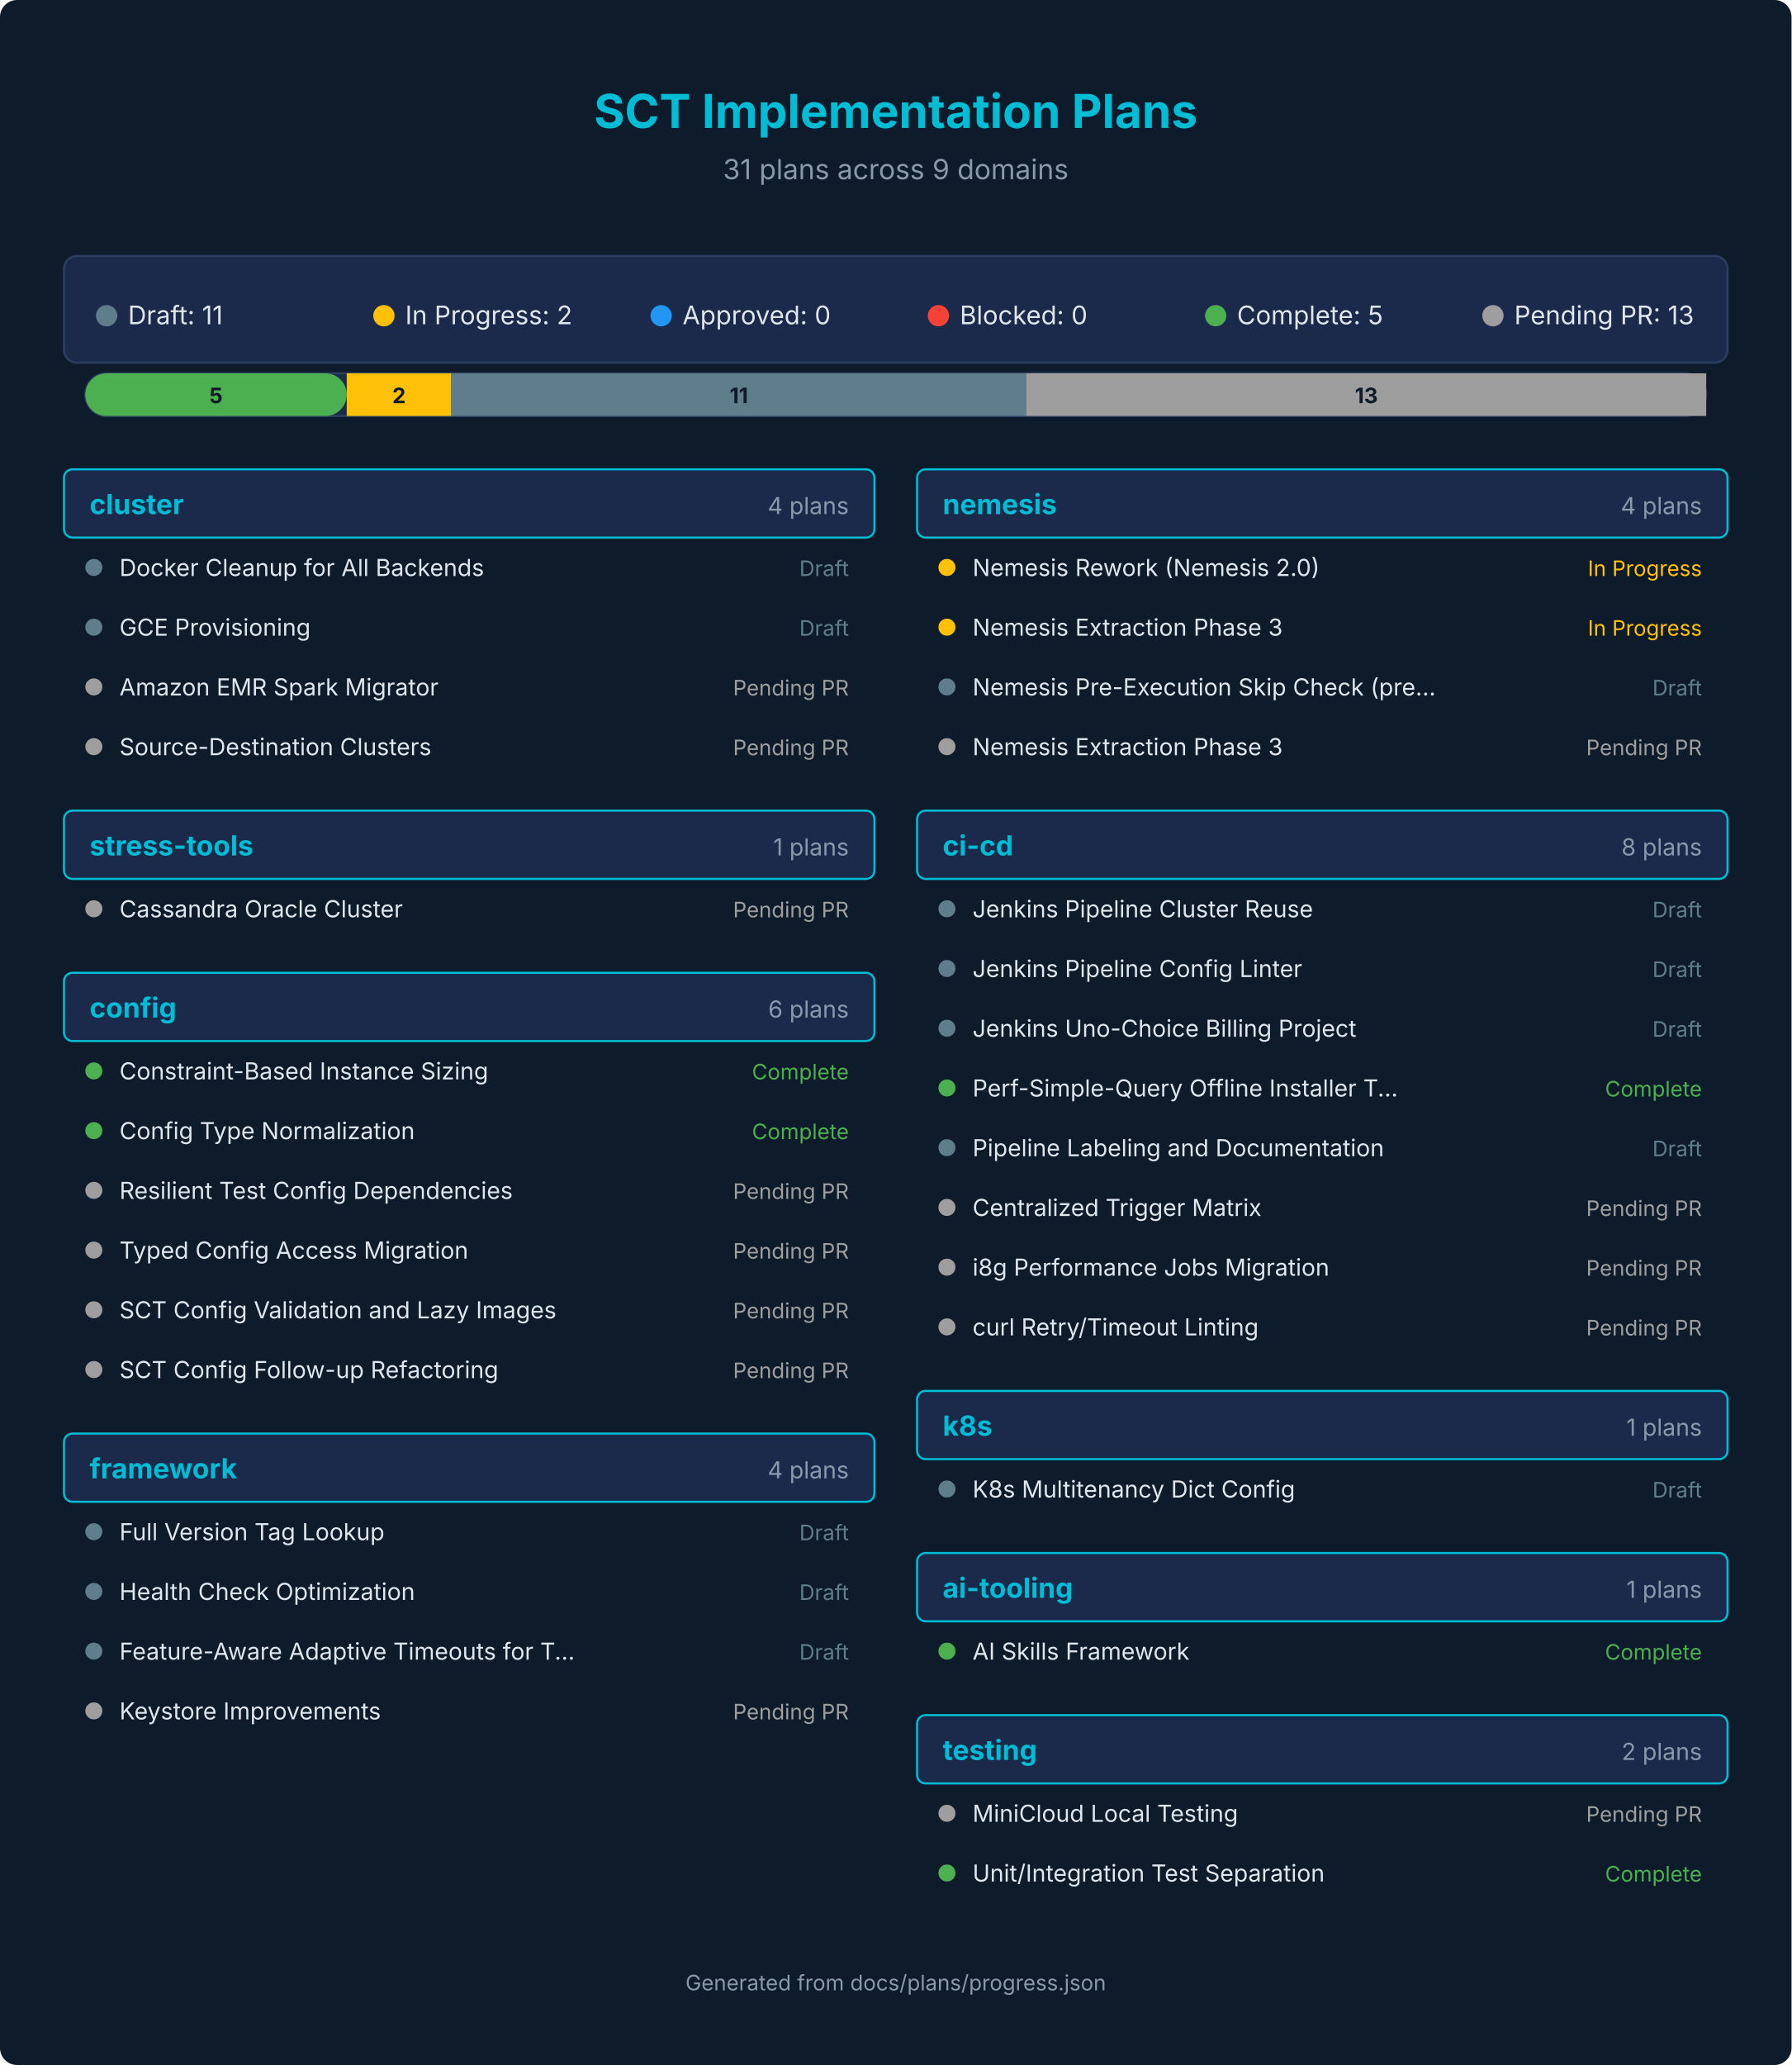
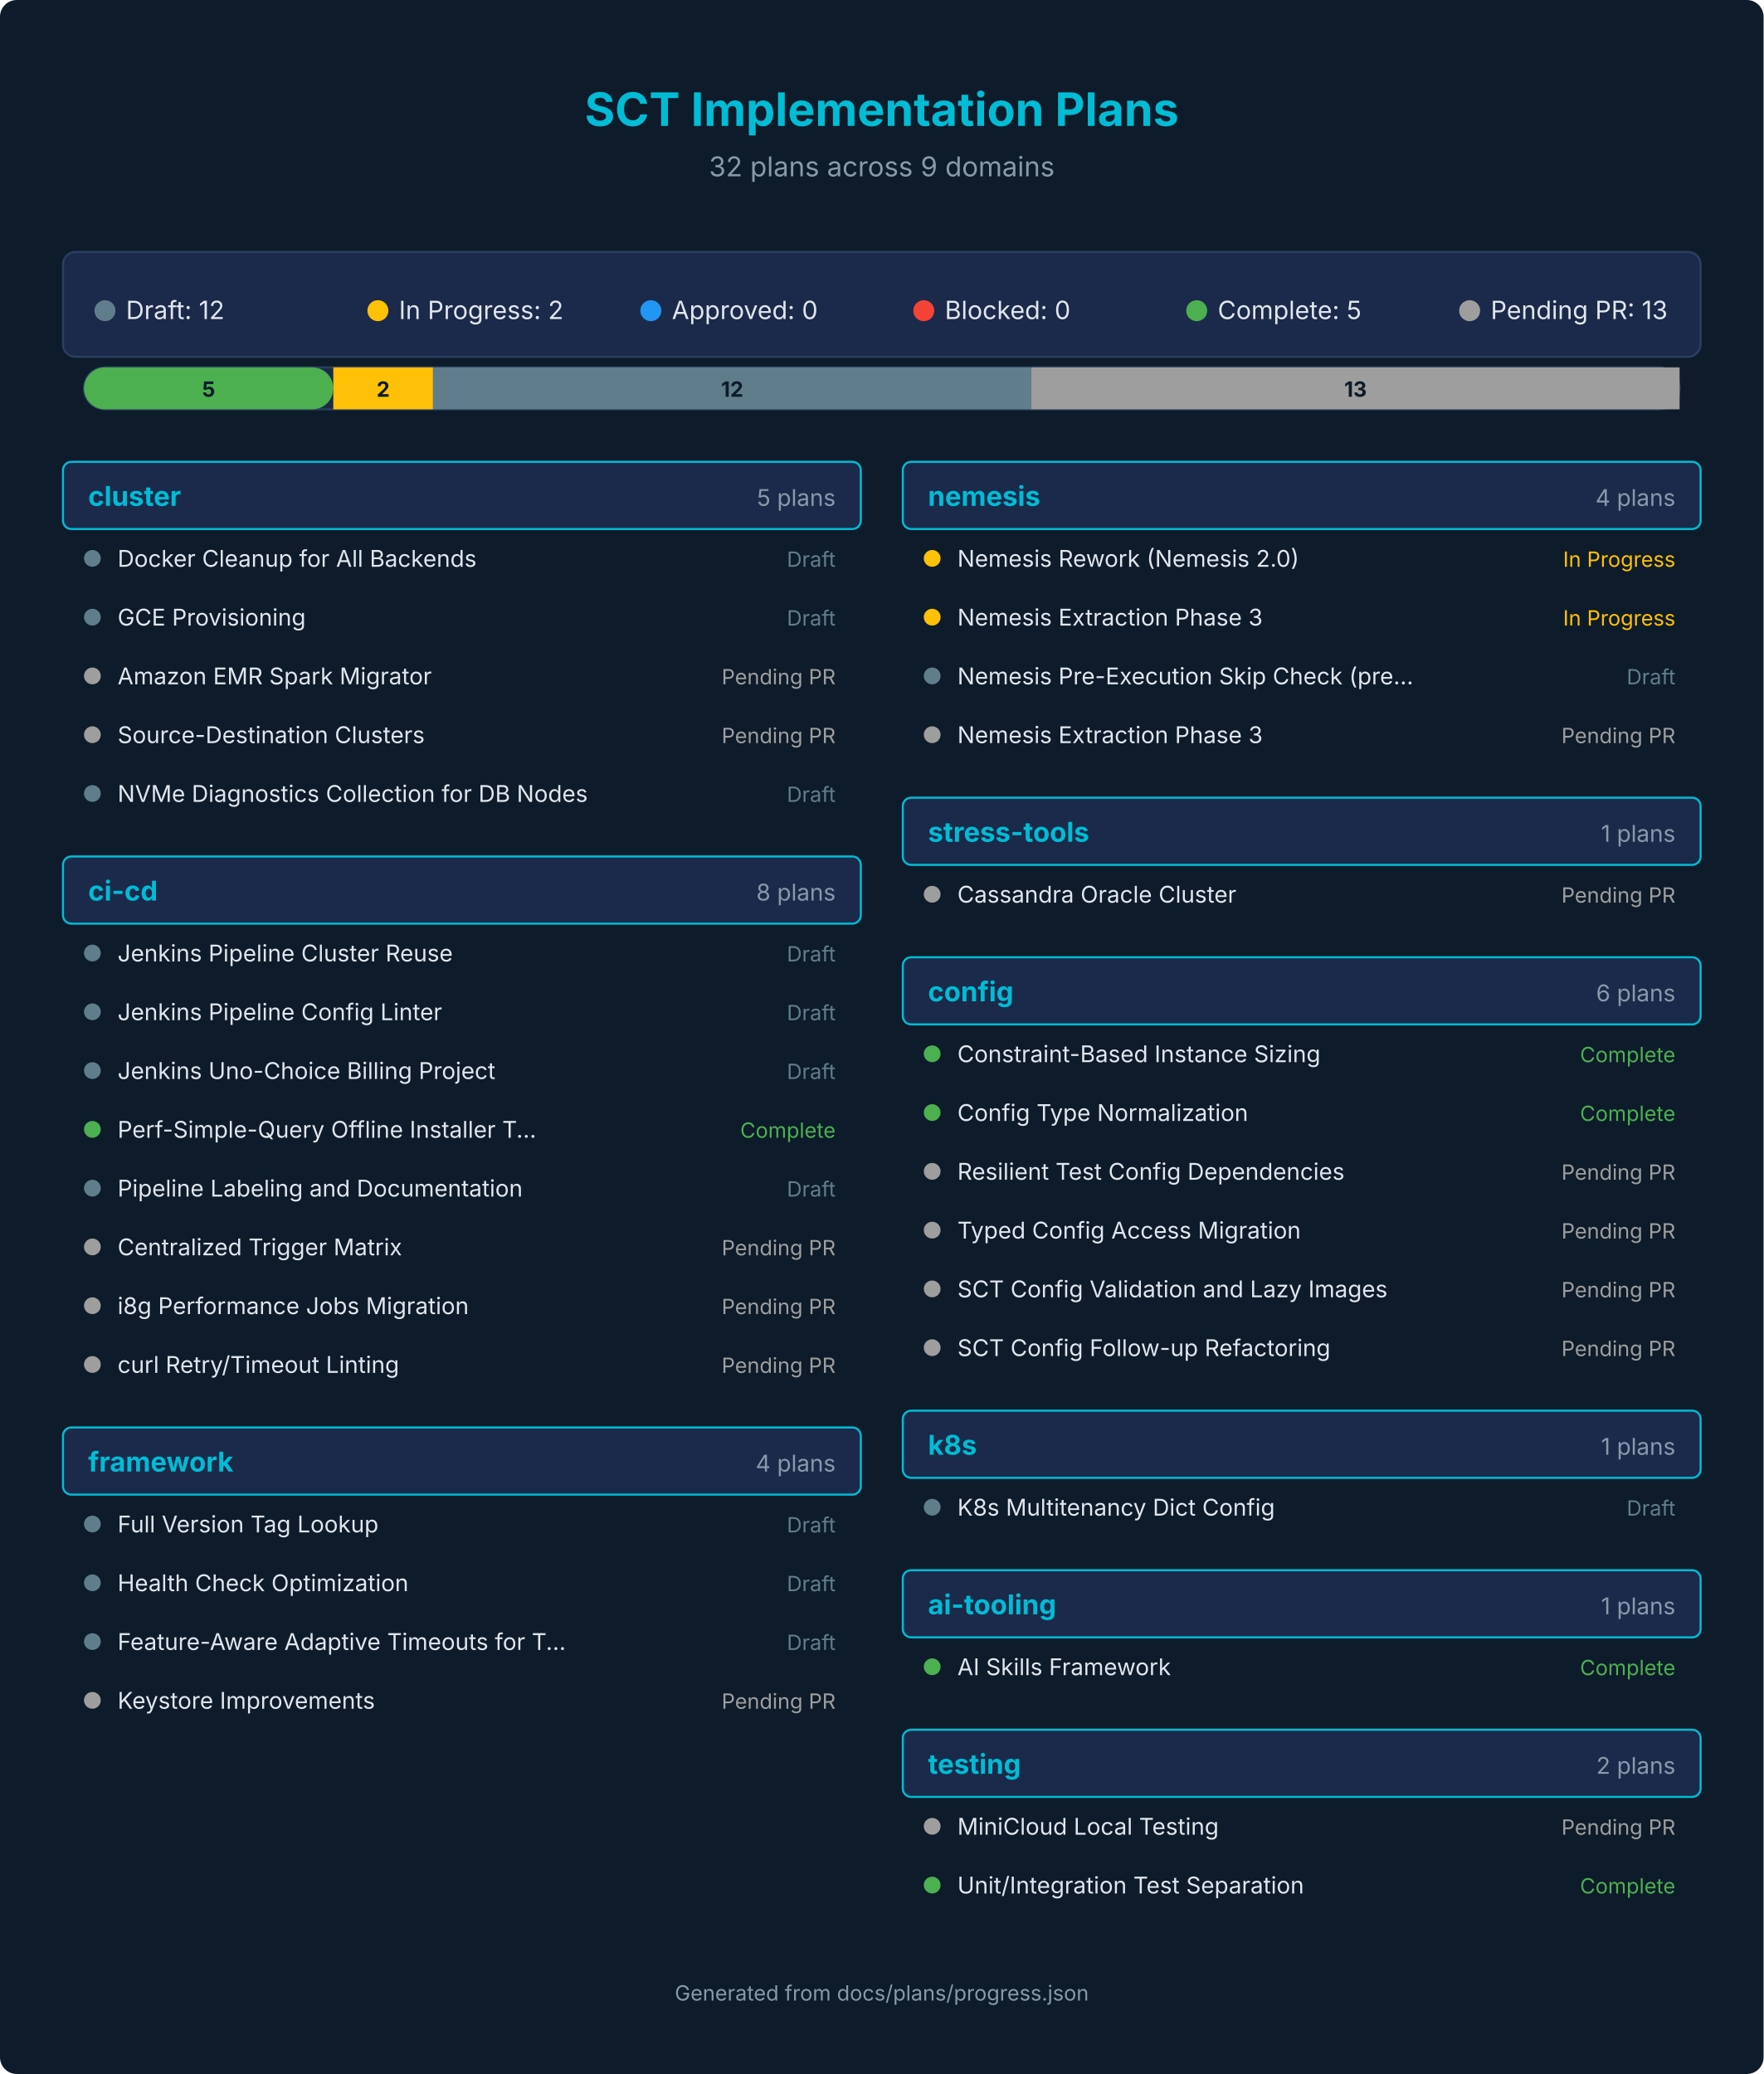
- <svg xmlns="http://www.w3.org/2000/svg" width="840" height="968" viewBox="0 0 840 968">
-   <rect width="840" height="968" fill="#0D1B2A" rx="8" />
+ <svg xmlns="http://www.w3.org/2000/svg" width="840" height="988" viewBox="0 0 840 988">
+   <rect width="840" height="988" fill="#0D1B2A" rx="8" />
  <text x="420" y="60" text-anchor="middle" font-family="system-ui, -apple-system, sans-serif" font-size="22" font-weight="bold" fill="#00BCD4">SCT Implementation Plans</text>
-   <text x="420" y="84" text-anchor="middle" font-family="system-ui, -apple-system, sans-serif" font-size="13" fill="#8899AA">31 plans across 9 domains</text>
+   <text x="420" y="84" text-anchor="middle" font-family="system-ui, -apple-system, sans-serif" font-size="13" fill="#8899AA">32 plans across 9 domains</text>
  <rect x="30" y="120" width="780" height="50" rx="6" fill="#1B2A4A" stroke="#2A3F5F" stroke-width="1" />
  <circle cx="50" cy="148" r="5" fill="#607D8B" />
-   <text x="60" y="152" font-family="system-ui, -apple-system, sans-serif" font-size="12" fill="#E0E6ED">Draft: 11</text>
+   <text x="60" y="152" font-family="system-ui, -apple-system, sans-serif" font-size="12" fill="#E0E6ED">Draft: 12</text>
  <circle cx="180" cy="148" r="5" fill="#FFC107" />
  <text x="190" y="152" font-family="system-ui, -apple-system, sans-serif" font-size="12" fill="#E0E6ED">In Progress: 2</text>
  <circle cx="310" cy="148" r="5" fill="#2196F3" />
  <text x="320" y="152" font-family="system-ui, -apple-system, sans-serif" font-size="12" fill="#E0E6ED">Approved: 0</text>
  <circle cx="440" cy="148" r="5" fill="#F44336" />
  <text x="450" y="152" font-family="system-ui, -apple-system, sans-serif" font-size="12" fill="#E0E6ED">Blocked: 0</text>
  <circle cx="570" cy="148" r="5" fill="#4CAF50" />
  <text x="580" y="152" font-family="system-ui, -apple-system, sans-serif" font-size="12" fill="#E0E6ED">Complete: 5</text>
  <circle cx="700" cy="148" r="5" fill="#9E9E9E" />
  <text x="710" y="152" font-family="system-ui, -apple-system, sans-serif" font-size="12" fill="#E0E6ED">Pending PR: 13</text>
  <rect x="40" y="175" width="760" height="20" rx="10" fill="#1B2A4A" stroke="#2A3F5F" stroke-width="1" />
-   <rect x="40" y="175" width="122.581" height="20" rx="10" fill="#4CAF50" />
-   <text x="101.29" y="189" text-anchor="middle" font-family="system-ui, -apple-system, sans-serif" font-size="10" font-weight="bold" fill="#0D1B2A">5</text>
-   <rect x="162.581" y="175" width="49.032" height="20" rx="0" fill="#FFC107" />
-   <text x="187.097" y="189" text-anchor="middle" font-family="system-ui, -apple-system, sans-serif" font-size="10" font-weight="bold" fill="#0D1B2A">2</text>
-   <rect x="211.613" y="175" width="269.677" height="20" rx="0" fill="#607D8B" />
-   <text x="346.452" y="189" text-anchor="middle" font-family="system-ui, -apple-system, sans-serif" font-size="10" font-weight="bold" fill="#0D1B2A">11</text>
-   <rect x="481.29" y="175" width="318.71" height="20" rx="0" fill="#9E9E9E" />
-   <text x="640.645" y="189" text-anchor="middle" font-family="system-ui, -apple-system, sans-serif" font-size="10" font-weight="bold" fill="#0D1B2A">13</text>
+   <rect x="40" y="175" width="118.75" height="20" rx="10" fill="#4CAF50" />
+   <text x="99.375" y="189" text-anchor="middle" font-family="system-ui, -apple-system, sans-serif" font-size="10" font-weight="bold" fill="#0D1B2A">5</text>
+   <rect x="158.75" y="175" width="47.5" height="20" rx="0" fill="#FFC107" />
+   <text x="182.5" y="189" text-anchor="middle" font-family="system-ui, -apple-system, sans-serif" font-size="10" font-weight="bold" fill="#0D1B2A">2</text>
+   <rect x="206.25" y="175" width="285.0" height="20" rx="0" fill="#607D8B" />
+   <text x="348.75" y="189" text-anchor="middle" font-family="system-ui, -apple-system, sans-serif" font-size="10" font-weight="bold" fill="#0D1B2A">12</text>
+   <rect x="491.25" y="175" width="308.75" height="20" rx="0" fill="#9E9E9E" />
+   <text x="645.625" y="189" text-anchor="middle" font-family="system-ui, -apple-system, sans-serif" font-size="10" font-weight="bold" fill="#0D1B2A">13</text>
  <rect x="30" y="220" width="380" height="32" rx="4" fill="#1B2A4A" stroke="#00BCD4" stroke-width="1" />
  <text x="42" y="241" font-family="system-ui, -apple-system, sans-serif" font-size="13" font-weight="bold" fill="#00BCD4">cluster</text>
-   <text x="398" y="241" text-anchor="end" font-family="system-ui, -apple-system, sans-serif" font-size="11" fill="#8899AA">4 plans</text>
+   <text x="398" y="241" text-anchor="end" font-family="system-ui, -apple-system, sans-serif" font-size="11" fill="#8899AA">5 plans</text>
  <circle cx="44" cy="266" r="4" fill="#607D8B" />
  <text x="56" y="270" font-family="system-ui, -apple-system, sans-serif" font-size="11" fill="#E0E6ED">Docker Cleanup for All Backends</text>
  <text x="398" y="270" text-anchor="end" font-family="system-ui, -apple-system, sans-serif" font-size="10" fill="#607D8B">Draft</text>
  <circle cx="44" cy="294" r="4" fill="#607D8B" />
  <text x="56" y="298" font-family="system-ui, -apple-system, sans-serif" font-size="11" fill="#E0E6ED">GCE Provisioning</text>
  <text x="398" y="298" text-anchor="end" font-family="system-ui, -apple-system, sans-serif" font-size="10" fill="#607D8B">Draft</text>
  <circle cx="44" cy="322" r="4" fill="#9E9E9E" />
  <text x="56" y="326" font-family="system-ui, -apple-system, sans-serif" font-size="11" fill="#E0E6ED">Amazon EMR Spark Migrator</text>
  <text x="398" y="326" text-anchor="end" font-family="system-ui, -apple-system, sans-serif" font-size="10" fill="#9E9E9E">Pending PR</text>
  <circle cx="44" cy="350" r="4" fill="#9E9E9E" />
  <text x="56" y="354" font-family="system-ui, -apple-system, sans-serif" font-size="11" fill="#E0E6ED">Source-Destination Clusters</text>
  <text x="398" y="354" text-anchor="end" font-family="system-ui, -apple-system, sans-serif" font-size="10" fill="#9E9E9E">Pending PR</text>
-   <rect x="30" y="380" width="380" height="32" rx="4" fill="#1B2A4A" stroke="#00BCD4" stroke-width="1" />
-   <text x="42" y="401" font-family="system-ui, -apple-system, sans-serif" font-size="13" font-weight="bold" fill="#00BCD4">stress-tools</text>
-   <text x="398" y="401" text-anchor="end" font-family="system-ui, -apple-system, sans-serif" font-size="11" fill="#8899AA">1 plans</text>
-   <circle cx="44" cy="426" r="4" fill="#9E9E9E" />
-   <text x="56" y="430" font-family="system-ui, -apple-system, sans-serif" font-size="11" fill="#E0E6ED">Cassandra Oracle Cluster</text>
-   <text x="398" y="430" text-anchor="end" font-family="system-ui, -apple-system, sans-serif" font-size="10" fill="#9E9E9E">Pending PR</text>
-   <rect x="30" y="456" width="380" height="32" rx="4" fill="#1B2A4A" stroke="#00BCD4" stroke-width="1" />
-   <text x="42" y="477" font-family="system-ui, -apple-system, sans-serif" font-size="13" font-weight="bold" fill="#00BCD4">config</text>
-   <text x="398" y="477" text-anchor="end" font-family="system-ui, -apple-system, sans-serif" font-size="11" fill="#8899AA">6 plans</text>
-   <circle cx="44" cy="502" r="4" fill="#4CAF50" />
-   <text x="56" y="506" font-family="system-ui, -apple-system, sans-serif" font-size="11" fill="#E0E6ED">Constraint-Based Instance Sizing</text>
-   <text x="398" y="506" text-anchor="end" font-family="system-ui, -apple-system, sans-serif" font-size="10" fill="#4CAF50">Complete</text>
-   <circle cx="44" cy="530" r="4" fill="#4CAF50" />
-   <text x="56" y="534" font-family="system-ui, -apple-system, sans-serif" font-size="11" fill="#E0E6ED">Config Type Normalization</text>
-   <text x="398" y="534" text-anchor="end" font-family="system-ui, -apple-system, sans-serif" font-size="10" fill="#4CAF50">Complete</text>
-   <circle cx="44" cy="558" r="4" fill="#9E9E9E" />
-   <text x="56" y="562" font-family="system-ui, -apple-system, sans-serif" font-size="11" fill="#E0E6ED">Resilient Test Config Dependencies</text>
-   <text x="398" y="562" text-anchor="end" font-family="system-ui, -apple-system, sans-serif" font-size="10" fill="#9E9E9E">Pending PR</text>
-   <circle cx="44" cy="586" r="4" fill="#9E9E9E" />
-   <text x="56" y="590" font-family="system-ui, -apple-system, sans-serif" font-size="11" fill="#E0E6ED">Typed Config Access Migration</text>
-   <text x="398" y="590" text-anchor="end" font-family="system-ui, -apple-system, sans-serif" font-size="10" fill="#9E9E9E">Pending PR</text>
-   <circle cx="44" cy="614" r="4" fill="#9E9E9E" />
-   <text x="56" y="618" font-family="system-ui, -apple-system, sans-serif" font-size="11" fill="#E0E6ED">SCT Config Validation and Lazy Images</text>
-   <text x="398" y="618" text-anchor="end" font-family="system-ui, -apple-system, sans-serif" font-size="10" fill="#9E9E9E">Pending PR</text>
-   <circle cx="44" cy="642" r="4" fill="#9E9E9E" />
-   <text x="56" y="646" font-family="system-ui, -apple-system, sans-serif" font-size="11" fill="#E0E6ED">SCT Config Follow-up Refactoring</text>
-   <text x="398" y="646" text-anchor="end" font-family="system-ui, -apple-system, sans-serif" font-size="10" fill="#9E9E9E">Pending PR</text>
-   <rect x="30" y="672" width="380" height="32" rx="4" fill="#1B2A4A" stroke="#00BCD4" stroke-width="1" />
-   <text x="42" y="693" font-family="system-ui, -apple-system, sans-serif" font-size="13" font-weight="bold" fill="#00BCD4">framework</text>
-   <text x="398" y="693" text-anchor="end" font-family="system-ui, -apple-system, sans-serif" font-size="11" fill="#8899AA">4 plans</text>
-   <circle cx="44" cy="718" r="4" fill="#607D8B" />
-   <text x="56" y="722" font-family="system-ui, -apple-system, sans-serif" font-size="11" fill="#E0E6ED">Full Version Tag Lookup</text>
-   <text x="398" y="722" text-anchor="end" font-family="system-ui, -apple-system, sans-serif" font-size="10" fill="#607D8B">Draft</text>
-   <circle cx="44" cy="746" r="4" fill="#607D8B" />
-   <text x="56" y="750" font-family="system-ui, -apple-system, sans-serif" font-size="11" fill="#E0E6ED">Health Check Optimization</text>
-   <text x="398" y="750" text-anchor="end" font-family="system-ui, -apple-system, sans-serif" font-size="10" fill="#607D8B">Draft</text>
-   <circle cx="44" cy="774" r="4" fill="#607D8B" />
-   <text x="56" y="778" font-family="system-ui, -apple-system, sans-serif" font-size="11" fill="#E0E6ED">Feature-Aware Adaptive Timeouts for T...</text>
-   <text x="398" y="778" text-anchor="end" font-family="system-ui, -apple-system, sans-serif" font-size="10" fill="#607D8B">Draft</text>
-   <circle cx="44" cy="802" r="4" fill="#9E9E9E" />
-   <text x="56" y="806" font-family="system-ui, -apple-system, sans-serif" font-size="11" fill="#E0E6ED">Keystore Improvements</text>
-   <text x="398" y="806" text-anchor="end" font-family="system-ui, -apple-system, sans-serif" font-size="10" fill="#9E9E9E">Pending PR</text>
+   <circle cx="44" cy="378" r="4" fill="#607D8B" />
+   <text x="56" y="382" font-family="system-ui, -apple-system, sans-serif" font-size="11" fill="#E0E6ED">NVMe Diagnostics Collection for DB Nodes</text>
+   <text x="398" y="382" text-anchor="end" font-family="system-ui, -apple-system, sans-serif" font-size="10" fill="#607D8B">Draft</text>
+   <rect x="30" y="408" width="380" height="32" rx="4" fill="#1B2A4A" stroke="#00BCD4" stroke-width="1" />
+   <text x="42" y="429" font-family="system-ui, -apple-system, sans-serif" font-size="13" font-weight="bold" fill="#00BCD4">ci-cd</text>
+   <text x="398" y="429" text-anchor="end" font-family="system-ui, -apple-system, sans-serif" font-size="11" fill="#8899AA">8 plans</text>
+   <circle cx="44" cy="454" r="4" fill="#607D8B" />
+   <text x="56" y="458" font-family="system-ui, -apple-system, sans-serif" font-size="11" fill="#E0E6ED">Jenkins Pipeline Cluster Reuse</text>
+   <text x="398" y="458" text-anchor="end" font-family="system-ui, -apple-system, sans-serif" font-size="10" fill="#607D8B">Draft</text>
+   <circle cx="44" cy="482" r="4" fill="#607D8B" />
+   <text x="56" y="486" font-family="system-ui, -apple-system, sans-serif" font-size="11" fill="#E0E6ED">Jenkins Pipeline Config Linter</text>
+   <text x="398" y="486" text-anchor="end" font-family="system-ui, -apple-system, sans-serif" font-size="10" fill="#607D8B">Draft</text>
+   <circle cx="44" cy="510" r="4" fill="#607D8B" />
+   <text x="56" y="514" font-family="system-ui, -apple-system, sans-serif" font-size="11" fill="#E0E6ED">Jenkins Uno-Choice Billing Project</text>
+   <text x="398" y="514" text-anchor="end" font-family="system-ui, -apple-system, sans-serif" font-size="10" fill="#607D8B">Draft</text>
+   <circle cx="44" cy="538" r="4" fill="#4CAF50" />
+   <text x="56" y="542" font-family="system-ui, -apple-system, sans-serif" font-size="11" fill="#E0E6ED">Perf-Simple-Query Offline Installer T...</text>
+   <text x="398" y="542" text-anchor="end" font-family="system-ui, -apple-system, sans-serif" font-size="10" fill="#4CAF50">Complete</text>
+   <circle cx="44" cy="566" r="4" fill="#607D8B" />
+   <text x="56" y="570" font-family="system-ui, -apple-system, sans-serif" font-size="11" fill="#E0E6ED">Pipeline Labeling and Documentation</text>
+   <text x="398" y="570" text-anchor="end" font-family="system-ui, -apple-system, sans-serif" font-size="10" fill="#607D8B">Draft</text>
+   <circle cx="44" cy="594" r="4" fill="#9E9E9E" />
+   <text x="56" y="598" font-family="system-ui, -apple-system, sans-serif" font-size="11" fill="#E0E6ED">Centralized Trigger Matrix</text>
+   <text x="398" y="598" text-anchor="end" font-family="system-ui, -apple-system, sans-serif" font-size="10" fill="#9E9E9E">Pending PR</text>
+   <circle cx="44" cy="622" r="4" fill="#9E9E9E" />
+   <text x="56" y="626" font-family="system-ui, -apple-system, sans-serif" font-size="11" fill="#E0E6ED">i8g Performance Jobs Migration</text>
+   <text x="398" y="626" text-anchor="end" font-family="system-ui, -apple-system, sans-serif" font-size="10" fill="#9E9E9E">Pending PR</text>
+   <circle cx="44" cy="650" r="4" fill="#9E9E9E" />
+   <text x="56" y="654" font-family="system-ui, -apple-system, sans-serif" font-size="11" fill="#E0E6ED">curl Retry/Timeout Linting</text>
+   <text x="398" y="654" text-anchor="end" font-family="system-ui, -apple-system, sans-serif" font-size="10" fill="#9E9E9E">Pending PR</text>
+   <rect x="30" y="680" width="380" height="32" rx="4" fill="#1B2A4A" stroke="#00BCD4" stroke-width="1" />
+   <text x="42" y="701" font-family="system-ui, -apple-system, sans-serif" font-size="13" font-weight="bold" fill="#00BCD4">framework</text>
+   <text x="398" y="701" text-anchor="end" font-family="system-ui, -apple-system, sans-serif" font-size="11" fill="#8899AA">4 plans</text>
+   <circle cx="44" cy="726" r="4" fill="#607D8B" />
+   <text x="56" y="730" font-family="system-ui, -apple-system, sans-serif" font-size="11" fill="#E0E6ED">Full Version Tag Lookup</text>
+   <text x="398" y="730" text-anchor="end" font-family="system-ui, -apple-system, sans-serif" font-size="10" fill="#607D8B">Draft</text>
+   <circle cx="44" cy="754" r="4" fill="#607D8B" />
+   <text x="56" y="758" font-family="system-ui, -apple-system, sans-serif" font-size="11" fill="#E0E6ED">Health Check Optimization</text>
+   <text x="398" y="758" text-anchor="end" font-family="system-ui, -apple-system, sans-serif" font-size="10" fill="#607D8B">Draft</text>
+   <circle cx="44" cy="782" r="4" fill="#607D8B" />
+   <text x="56" y="786" font-family="system-ui, -apple-system, sans-serif" font-size="11" fill="#E0E6ED">Feature-Aware Adaptive Timeouts for T...</text>
+   <text x="398" y="786" text-anchor="end" font-family="system-ui, -apple-system, sans-serif" font-size="10" fill="#607D8B">Draft</text>
+   <circle cx="44" cy="810" r="4" fill="#9E9E9E" />
+   <text x="56" y="814" font-family="system-ui, -apple-system, sans-serif" font-size="11" fill="#E0E6ED">Keystore Improvements</text>
+   <text x="398" y="814" text-anchor="end" font-family="system-ui, -apple-system, sans-serif" font-size="10" fill="#9E9E9E">Pending PR</text>
  <rect x="430" y="220" width="380" height="32" rx="4" fill="#1B2A4A" stroke="#00BCD4" stroke-width="1" />
  <text x="442" y="241" font-family="system-ui, -apple-system, sans-serif" font-size="13" font-weight="bold" fill="#00BCD4">nemesis</text>
  <text x="798" y="241" text-anchor="end" font-family="system-ui, -apple-system, sans-serif" font-size="11" fill="#8899AA">4 plans</text>
  <circle cx="444" cy="266" r="4" fill="#FFC107" />
  <text x="456" y="270" font-family="system-ui, -apple-system, sans-serif" font-size="11" fill="#E0E6ED">Nemesis Rework (Nemesis 2.0)</text>
  <text x="798" y="270" text-anchor="end" font-family="system-ui, -apple-system, sans-serif" font-size="10" fill="#FFC107">In Progress</text>
  <circle cx="444" cy="294" r="4" fill="#FFC107" />
  <text x="456" y="298" font-family="system-ui, -apple-system, sans-serif" font-size="11" fill="#E0E6ED">Nemesis Extraction Phase 3</text>
  <text x="798" y="298" text-anchor="end" font-family="system-ui, -apple-system, sans-serif" font-size="10" fill="#FFC107">In Progress</text>
  <circle cx="444" cy="322" r="4" fill="#607D8B" />
  <text x="456" y="326" font-family="system-ui, -apple-system, sans-serif" font-size="11" fill="#E0E6ED">Nemesis Pre-Execution Skip Check (pre...</text>
  <text x="798" y="326" text-anchor="end" font-family="system-ui, -apple-system, sans-serif" font-size="10" fill="#607D8B">Draft</text>
  <circle cx="444" cy="350" r="4" fill="#9E9E9E" />
  <text x="456" y="354" font-family="system-ui, -apple-system, sans-serif" font-size="11" fill="#E0E6ED">Nemesis Extraction Phase 3</text>
  <text x="798" y="354" text-anchor="end" font-family="system-ui, -apple-system, sans-serif" font-size="10" fill="#9E9E9E">Pending PR</text>
  <rect x="430" y="380" width="380" height="32" rx="4" fill="#1B2A4A" stroke="#00BCD4" stroke-width="1" />
-   <text x="442" y="401" font-family="system-ui, -apple-system, sans-serif" font-size="13" font-weight="bold" fill="#00BCD4">ci-cd</text>
-   <text x="798" y="401" text-anchor="end" font-family="system-ui, -apple-system, sans-serif" font-size="11" fill="#8899AA">8 plans</text>
-   <circle cx="444" cy="426" r="4" fill="#607D8B" />
-   <text x="456" y="430" font-family="system-ui, -apple-system, sans-serif" font-size="11" fill="#E0E6ED">Jenkins Pipeline Cluster Reuse</text>
-   <text x="798" y="430" text-anchor="end" font-family="system-ui, -apple-system, sans-serif" font-size="10" fill="#607D8B">Draft</text>
-   <circle cx="444" cy="454" r="4" fill="#607D8B" />
-   <text x="456" y="458" font-family="system-ui, -apple-system, sans-serif" font-size="11" fill="#E0E6ED">Jenkins Pipeline Config Linter</text>
-   <text x="798" y="458" text-anchor="end" font-family="system-ui, -apple-system, sans-serif" font-size="10" fill="#607D8B">Draft</text>
-   <circle cx="444" cy="482" r="4" fill="#607D8B" />
-   <text x="456" y="486" font-family="system-ui, -apple-system, sans-serif" font-size="11" fill="#E0E6ED">Jenkins Uno-Choice Billing Project</text>
-   <text x="798" y="486" text-anchor="end" font-family="system-ui, -apple-system, sans-serif" font-size="10" fill="#607D8B">Draft</text>
-   <circle cx="444" cy="510" r="4" fill="#4CAF50" />
-   <text x="456" y="514" font-family="system-ui, -apple-system, sans-serif" font-size="11" fill="#E0E6ED">Perf-Simple-Query Offline Installer T...</text>
-   <text x="798" y="514" text-anchor="end" font-family="system-ui, -apple-system, sans-serif" font-size="10" fill="#4CAF50">Complete</text>
-   <circle cx="444" cy="538" r="4" fill="#607D8B" />
-   <text x="456" y="542" font-family="system-ui, -apple-system, sans-serif" font-size="11" fill="#E0E6ED">Pipeline Labeling and Documentation</text>
-   <text x="798" y="542" text-anchor="end" font-family="system-ui, -apple-system, sans-serif" font-size="10" fill="#607D8B">Draft</text>
-   <circle cx="444" cy="566" r="4" fill="#9E9E9E" />
-   <text x="456" y="570" font-family="system-ui, -apple-system, sans-serif" font-size="11" fill="#E0E6ED">Centralized Trigger Matrix</text>
-   <text x="798" y="570" text-anchor="end" font-family="system-ui, -apple-system, sans-serif" font-size="10" fill="#9E9E9E">Pending PR</text>
-   <circle cx="444" cy="594" r="4" fill="#9E9E9E" />
-   <text x="456" y="598" font-family="system-ui, -apple-system, sans-serif" font-size="11" fill="#E0E6ED">i8g Performance Jobs Migration</text>
-   <text x="798" y="598" text-anchor="end" font-family="system-ui, -apple-system, sans-serif" font-size="10" fill="#9E9E9E">Pending PR</text>
-   <circle cx="444" cy="622" r="4" fill="#9E9E9E" />
-   <text x="456" y="626" font-family="system-ui, -apple-system, sans-serif" font-size="11" fill="#E0E6ED">curl Retry/Timeout Linting</text>
-   <text x="798" y="626" text-anchor="end" font-family="system-ui, -apple-system, sans-serif" font-size="10" fill="#9E9E9E">Pending PR</text>
-   <rect x="430" y="652" width="380" height="32" rx="4" fill="#1B2A4A" stroke="#00BCD4" stroke-width="1" />
-   <text x="442" y="673" font-family="system-ui, -apple-system, sans-serif" font-size="13" font-weight="bold" fill="#00BCD4">k8s</text>
-   <text x="798" y="673" text-anchor="end" font-family="system-ui, -apple-system, sans-serif" font-size="11" fill="#8899AA">1 plans</text>
-   <circle cx="444" cy="698" r="4" fill="#607D8B" />
-   <text x="456" y="702" font-family="system-ui, -apple-system, sans-serif" font-size="11" fill="#E0E6ED">K8s Multitenancy Dict Config</text>
-   <text x="798" y="702" text-anchor="end" font-family="system-ui, -apple-system, sans-serif" font-size="10" fill="#607D8B">Draft</text>
-   <rect x="430" y="728" width="380" height="32" rx="4" fill="#1B2A4A" stroke="#00BCD4" stroke-width="1" />
-   <text x="442" y="749" font-family="system-ui, -apple-system, sans-serif" font-size="13" font-weight="bold" fill="#00BCD4">ai-tooling</text>
-   <text x="798" y="749" text-anchor="end" font-family="system-ui, -apple-system, sans-serif" font-size="11" fill="#8899AA">1 plans</text>
-   <circle cx="444" cy="774" r="4" fill="#4CAF50" />
-   <text x="456" y="778" font-family="system-ui, -apple-system, sans-serif" font-size="11" fill="#E0E6ED">AI Skills Framework</text>
-   <text x="798" y="778" text-anchor="end" font-family="system-ui, -apple-system, sans-serif" font-size="10" fill="#4CAF50">Complete</text>
-   <rect x="430" y="804" width="380" height="32" rx="4" fill="#1B2A4A" stroke="#00BCD4" stroke-width="1" />
-   <text x="442" y="825" font-family="system-ui, -apple-system, sans-serif" font-size="13" font-weight="bold" fill="#00BCD4">testing</text>
-   <text x="798" y="825" text-anchor="end" font-family="system-ui, -apple-system, sans-serif" font-size="11" fill="#8899AA">2 plans</text>
-   <circle cx="444" cy="850" r="4" fill="#9E9E9E" />
-   <text x="456" y="854" font-family="system-ui, -apple-system, sans-serif" font-size="11" fill="#E0E6ED">MiniCloud Local Testing</text>
-   <text x="798" y="854" text-anchor="end" font-family="system-ui, -apple-system, sans-serif" font-size="10" fill="#9E9E9E">Pending PR</text>
-   <circle cx="444" cy="878" r="4" fill="#4CAF50" />
-   <text x="456" y="882" font-family="system-ui, -apple-system, sans-serif" font-size="11" fill="#E0E6ED">Unit/Integration Test Separation</text>
-   <text x="798" y="882" text-anchor="end" font-family="system-ui, -apple-system, sans-serif" font-size="10" fill="#4CAF50">Complete</text>
-   <text x="420" y="933" text-anchor="middle" font-family="system-ui, -apple-system, sans-serif" font-size="10" fill="#8899AA">Generated from docs/plans/progress.json</text>
+   <text x="442" y="401" font-family="system-ui, -apple-system, sans-serif" font-size="13" font-weight="bold" fill="#00BCD4">stress-tools</text>
+   <text x="798" y="401" text-anchor="end" font-family="system-ui, -apple-system, sans-serif" font-size="11" fill="#8899AA">1 plans</text>
+   <circle cx="444" cy="426" r="4" fill="#9E9E9E" />
+   <text x="456" y="430" font-family="system-ui, -apple-system, sans-serif" font-size="11" fill="#E0E6ED">Cassandra Oracle Cluster</text>
+   <text x="798" y="430" text-anchor="end" font-family="system-ui, -apple-system, sans-serif" font-size="10" fill="#9E9E9E">Pending PR</text>
+   <rect x="430" y="456" width="380" height="32" rx="4" fill="#1B2A4A" stroke="#00BCD4" stroke-width="1" />
+   <text x="442" y="477" font-family="system-ui, -apple-system, sans-serif" font-size="13" font-weight="bold" fill="#00BCD4">config</text>
+   <text x="798" y="477" text-anchor="end" font-family="system-ui, -apple-system, sans-serif" font-size="11" fill="#8899AA">6 plans</text>
+   <circle cx="444" cy="502" r="4" fill="#4CAF50" />
+   <text x="456" y="506" font-family="system-ui, -apple-system, sans-serif" font-size="11" fill="#E0E6ED">Constraint-Based Instance Sizing</text>
+   <text x="798" y="506" text-anchor="end" font-family="system-ui, -apple-system, sans-serif" font-size="10" fill="#4CAF50">Complete</text>
+   <circle cx="444" cy="530" r="4" fill="#4CAF50" />
+   <text x="456" y="534" font-family="system-ui, -apple-system, sans-serif" font-size="11" fill="#E0E6ED">Config Type Normalization</text>
+   <text x="798" y="534" text-anchor="end" font-family="system-ui, -apple-system, sans-serif" font-size="10" fill="#4CAF50">Complete</text>
+   <circle cx="444" cy="558" r="4" fill="#9E9E9E" />
+   <text x="456" y="562" font-family="system-ui, -apple-system, sans-serif" font-size="11" fill="#E0E6ED">Resilient Test Config Dependencies</text>
+   <text x="798" y="562" text-anchor="end" font-family="system-ui, -apple-system, sans-serif" font-size="10" fill="#9E9E9E">Pending PR</text>
+   <circle cx="444" cy="586" r="4" fill="#9E9E9E" />
+   <text x="456" y="590" font-family="system-ui, -apple-system, sans-serif" font-size="11" fill="#E0E6ED">Typed Config Access Migration</text>
+   <text x="798" y="590" text-anchor="end" font-family="system-ui, -apple-system, sans-serif" font-size="10" fill="#9E9E9E">Pending PR</text>
+   <circle cx="444" cy="614" r="4" fill="#9E9E9E" />
+   <text x="456" y="618" font-family="system-ui, -apple-system, sans-serif" font-size="11" fill="#E0E6ED">SCT Config Validation and Lazy Images</text>
+   <text x="798" y="618" text-anchor="end" font-family="system-ui, -apple-system, sans-serif" font-size="10" fill="#9E9E9E">Pending PR</text>
+   <circle cx="444" cy="642" r="4" fill="#9E9E9E" />
+   <text x="456" y="646" font-family="system-ui, -apple-system, sans-serif" font-size="11" fill="#E0E6ED">SCT Config Follow-up Refactoring</text>
+   <text x="798" y="646" text-anchor="end" font-family="system-ui, -apple-system, sans-serif" font-size="10" fill="#9E9E9E">Pending PR</text>
+   <rect x="430" y="672" width="380" height="32" rx="4" fill="#1B2A4A" stroke="#00BCD4" stroke-width="1" />
+   <text x="442" y="693" font-family="system-ui, -apple-system, sans-serif" font-size="13" font-weight="bold" fill="#00BCD4">k8s</text>
+   <text x="798" y="693" text-anchor="end" font-family="system-ui, -apple-system, sans-serif" font-size="11" fill="#8899AA">1 plans</text>
+   <circle cx="444" cy="718" r="4" fill="#607D8B" />
+   <text x="456" y="722" font-family="system-ui, -apple-system, sans-serif" font-size="11" fill="#E0E6ED">K8s Multitenancy Dict Config</text>
+   <text x="798" y="722" text-anchor="end" font-family="system-ui, -apple-system, sans-serif" font-size="10" fill="#607D8B">Draft</text>
+   <rect x="430" y="748" width="380" height="32" rx="4" fill="#1B2A4A" stroke="#00BCD4" stroke-width="1" />
+   <text x="442" y="769" font-family="system-ui, -apple-system, sans-serif" font-size="13" font-weight="bold" fill="#00BCD4">ai-tooling</text>
+   <text x="798" y="769" text-anchor="end" font-family="system-ui, -apple-system, sans-serif" font-size="11" fill="#8899AA">1 plans</text>
+   <circle cx="444" cy="794" r="4" fill="#4CAF50" />
+   <text x="456" y="798" font-family="system-ui, -apple-system, sans-serif" font-size="11" fill="#E0E6ED">AI Skills Framework</text>
+   <text x="798" y="798" text-anchor="end" font-family="system-ui, -apple-system, sans-serif" font-size="10" fill="#4CAF50">Complete</text>
+   <rect x="430" y="824" width="380" height="32" rx="4" fill="#1B2A4A" stroke="#00BCD4" stroke-width="1" />
+   <text x="442" y="845" font-family="system-ui, -apple-system, sans-serif" font-size="13" font-weight="bold" fill="#00BCD4">testing</text>
+   <text x="798" y="845" text-anchor="end" font-family="system-ui, -apple-system, sans-serif" font-size="11" fill="#8899AA">2 plans</text>
+   <circle cx="444" cy="870" r="4" fill="#9E9E9E" />
+   <text x="456" y="874" font-family="system-ui, -apple-system, sans-serif" font-size="11" fill="#E0E6ED">MiniCloud Local Testing</text>
+   <text x="798" y="874" text-anchor="end" font-family="system-ui, -apple-system, sans-serif" font-size="10" fill="#9E9E9E">Pending PR</text>
+   <circle cx="444" cy="898" r="4" fill="#4CAF50" />
+   <text x="456" y="902" font-family="system-ui, -apple-system, sans-serif" font-size="11" fill="#E0E6ED">Unit/Integration Test Separation</text>
+   <text x="798" y="902" text-anchor="end" font-family="system-ui, -apple-system, sans-serif" font-size="10" fill="#4CAF50">Complete</text>
+   <text x="420" y="953" text-anchor="middle" font-family="system-ui, -apple-system, sans-serif" font-size="10" fill="#8899AA">Generated from docs/plans/progress.json</text>
</svg>
